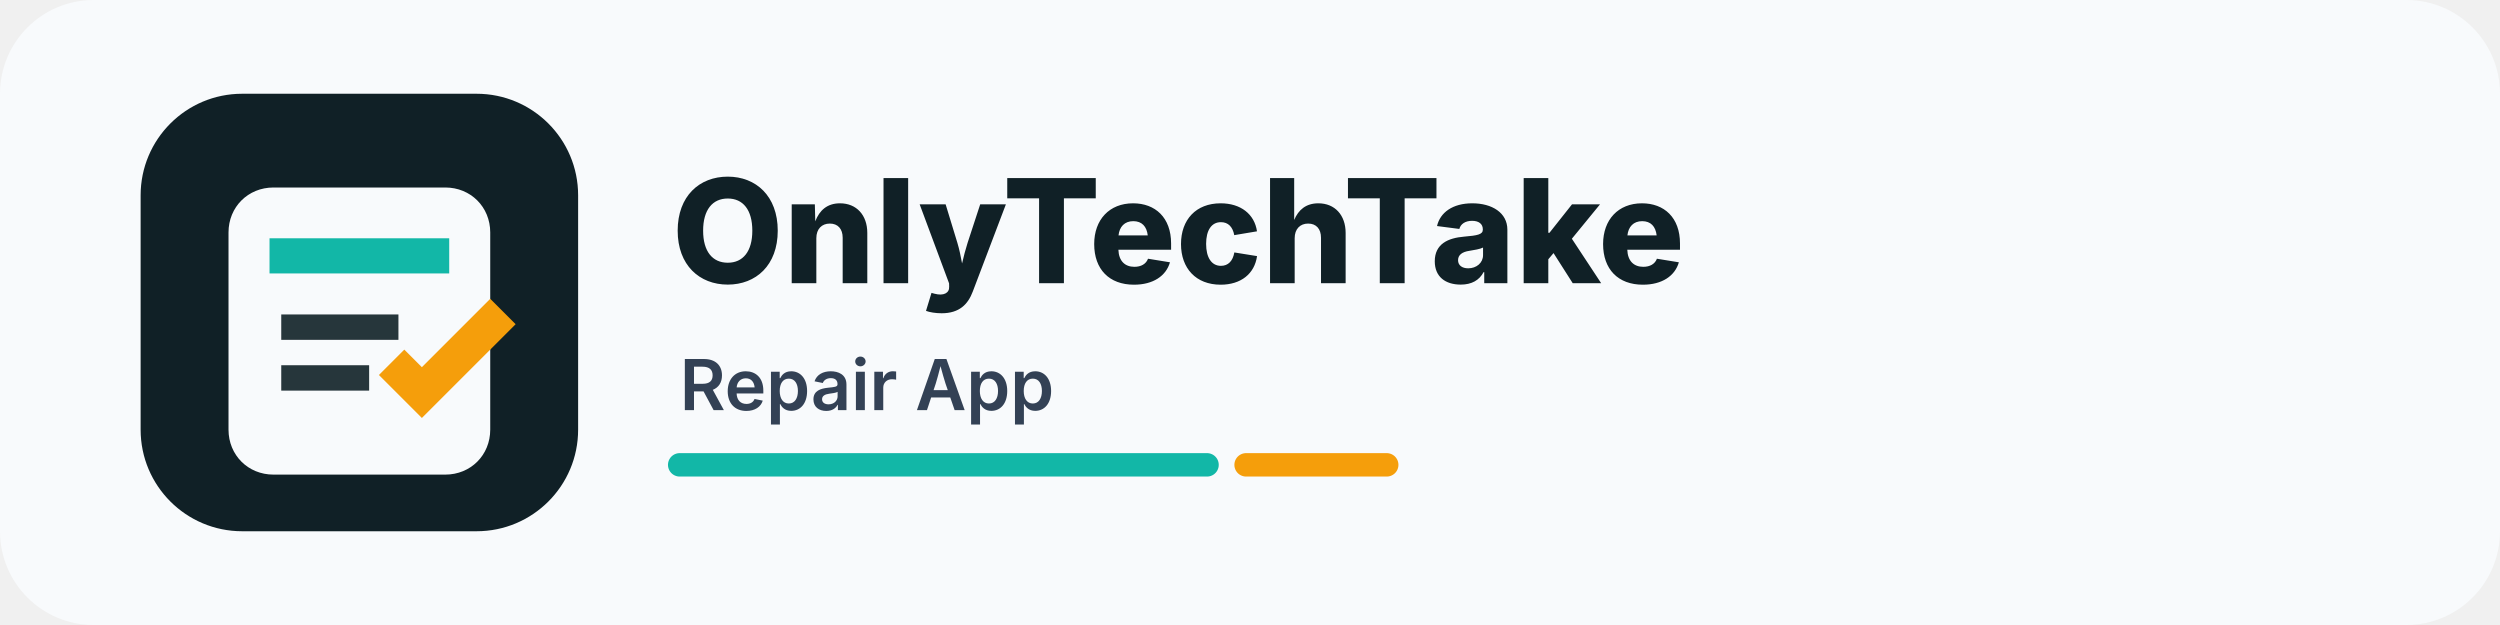
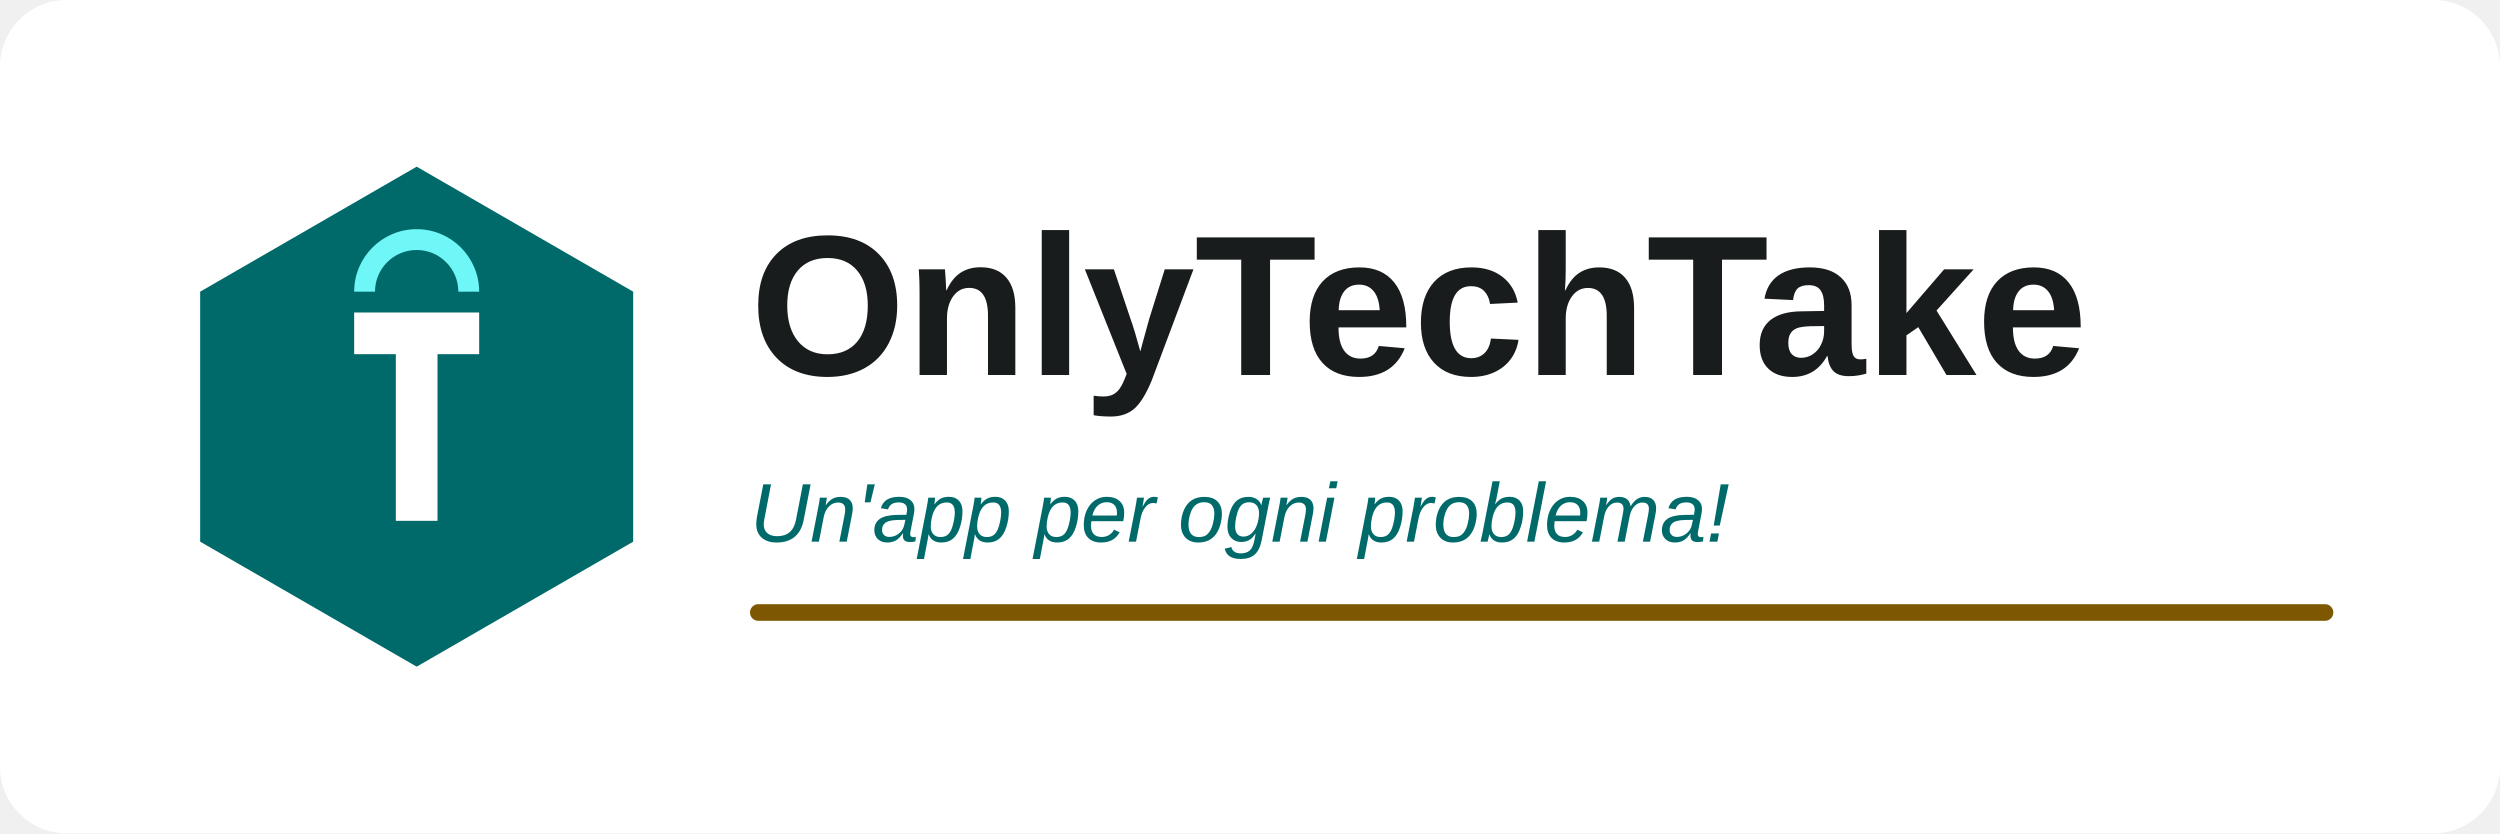
- <svg xmlns="http://www.w3.org/2000/svg" width="1280" height="320" viewBox="0 0 1280 320" role="img" aria-labelledby="title desc">
-   <rect width="1280" height="320" rx="48" fill="#F8FAFC" />
-   <g transform="translate(72 48)">
-     <rect width="224" height="224" rx="52" fill="#102026" />
-     <path d="M68 48h88c13 0 23 10 23 23v101c0 13-10 23-23 23H68c-13 0-23-10-23-23V71c0-13 10-23 23-23Z" fill="#F8FAFC" />
-     <path d="M66 74h92v18H66z" fill="#12B7A7" />
-     <path d="M72 113h60v13H72zM72 139h45v13H72z" fill="#102026" opacity=".9" />
-     <path d="M144 166l-22-22 13-13 9 9 35-35 13 13-48 48Z" fill="#F59E0B" />
+ <svg xmlns="http://www.w3.org/2000/svg" width="600" height="200" viewBox="0 0 600 200" fill="none">
+   <rect width="600" height="200" rx="16" fill="white" />
+   <g transform="translate(40, 40)">
+     <path d="M60 0L111.962 30V90L60 120L8.038 90V30L60 0Z" fill="#006A6A" />
+     <path d="M45 35H75V45H65V85H55V45H45V35Z" fill="white" />
+     <path d="M60 15C51.716 15 45 21.716 45 30H50C50 24.477 54.477 20 60 20C65.523 20 70 24.477 70 30H75C75 21.716 68.284 15 60 15Z" fill="#6FF6F6" />
  </g>
-   <text x="344" y="145" fill="#102026" font-family="Segoe UI, Inter, Arial, sans-serif" font-size="74" font-weight="800">OnlyTechTake</text>
-   <text x="348" y="210" fill="#334155" font-family="Segoe UI, Inter, Arial, sans-serif" font-size="36" font-weight="600">Repair App</text>
-   <path d="M348 238h270" stroke="#12B7A7" stroke-width="12" stroke-linecap="round" />
-   <path d="M638 238h72" stroke="#F59E0B" stroke-width="12" stroke-linecap="round" />
+   <text x="180" y="90" font-family="Arial, sans-serif" font-size="48" font-weight="bold" fill="#191C1D">
+     OnlyTechTake
+   </text>
+   <text x="180" y="130" font-family="Arial, sans-serif" font-size="20" font-style="italic" fill="#006A6A">
+     Un'app per ogni problema!
+   </text>
+   <rect x="180" y="145" width="380" height="4" rx="2" fill="#7D5800" />
</svg>
